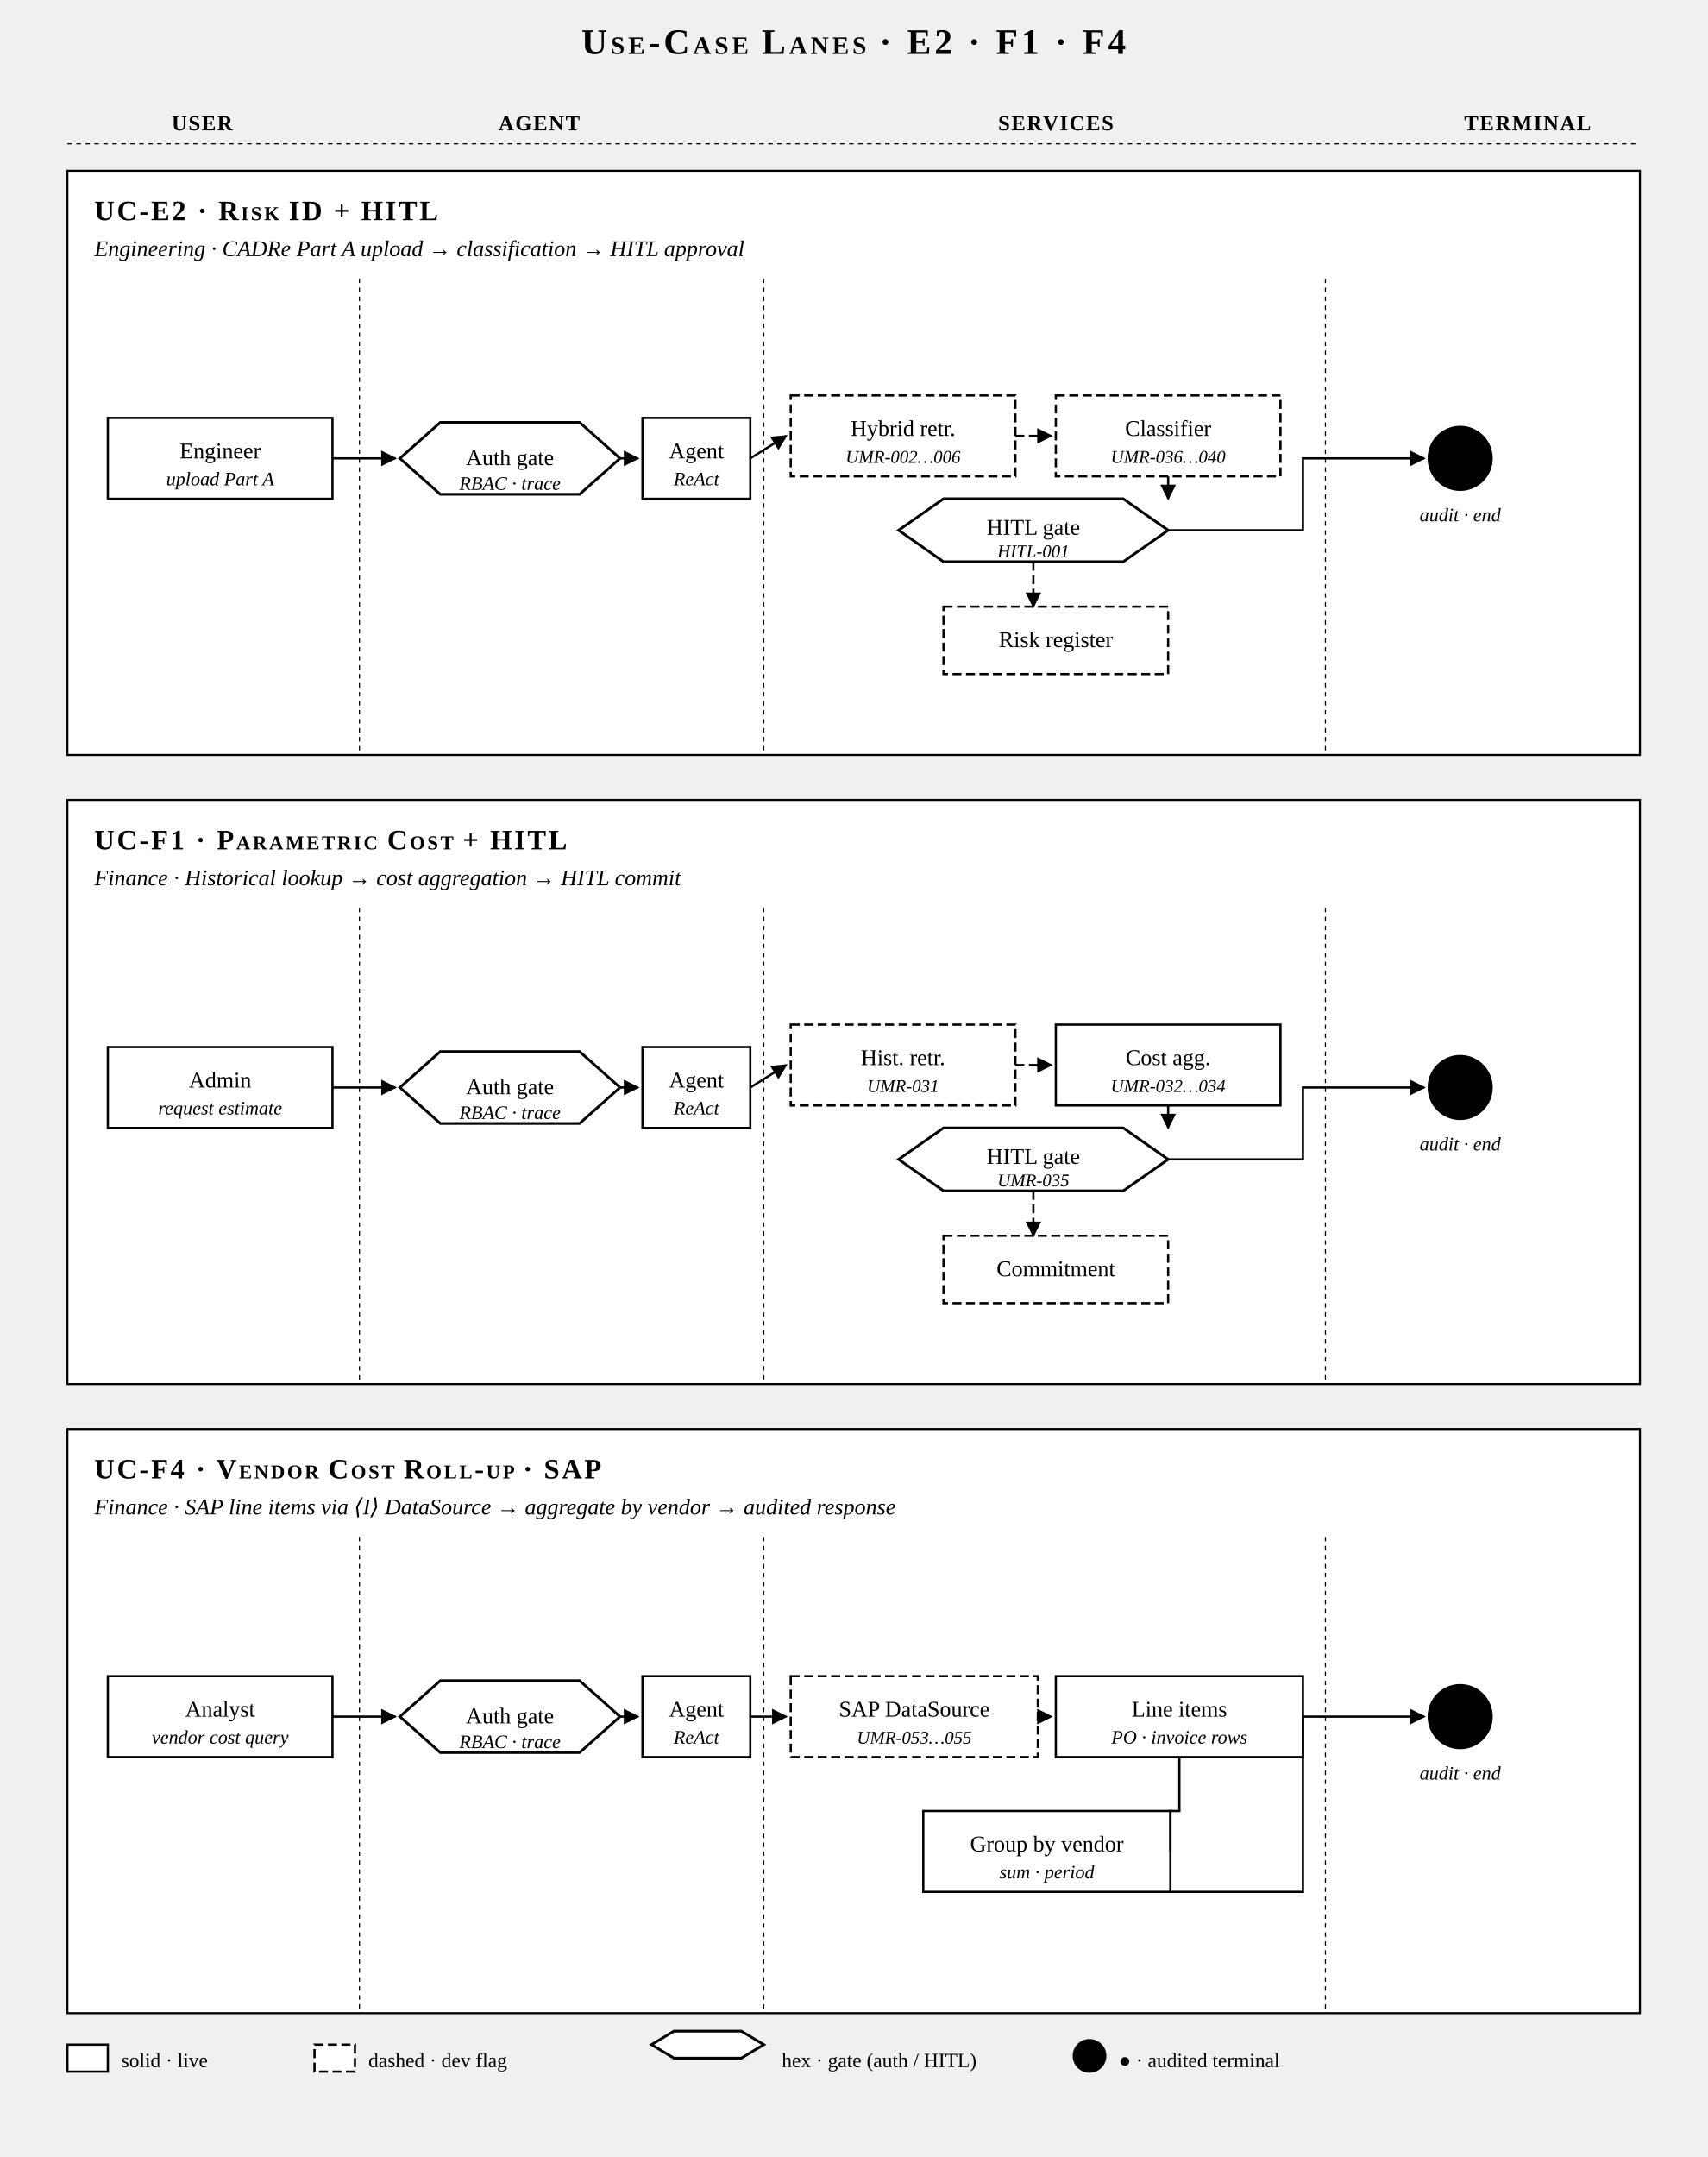
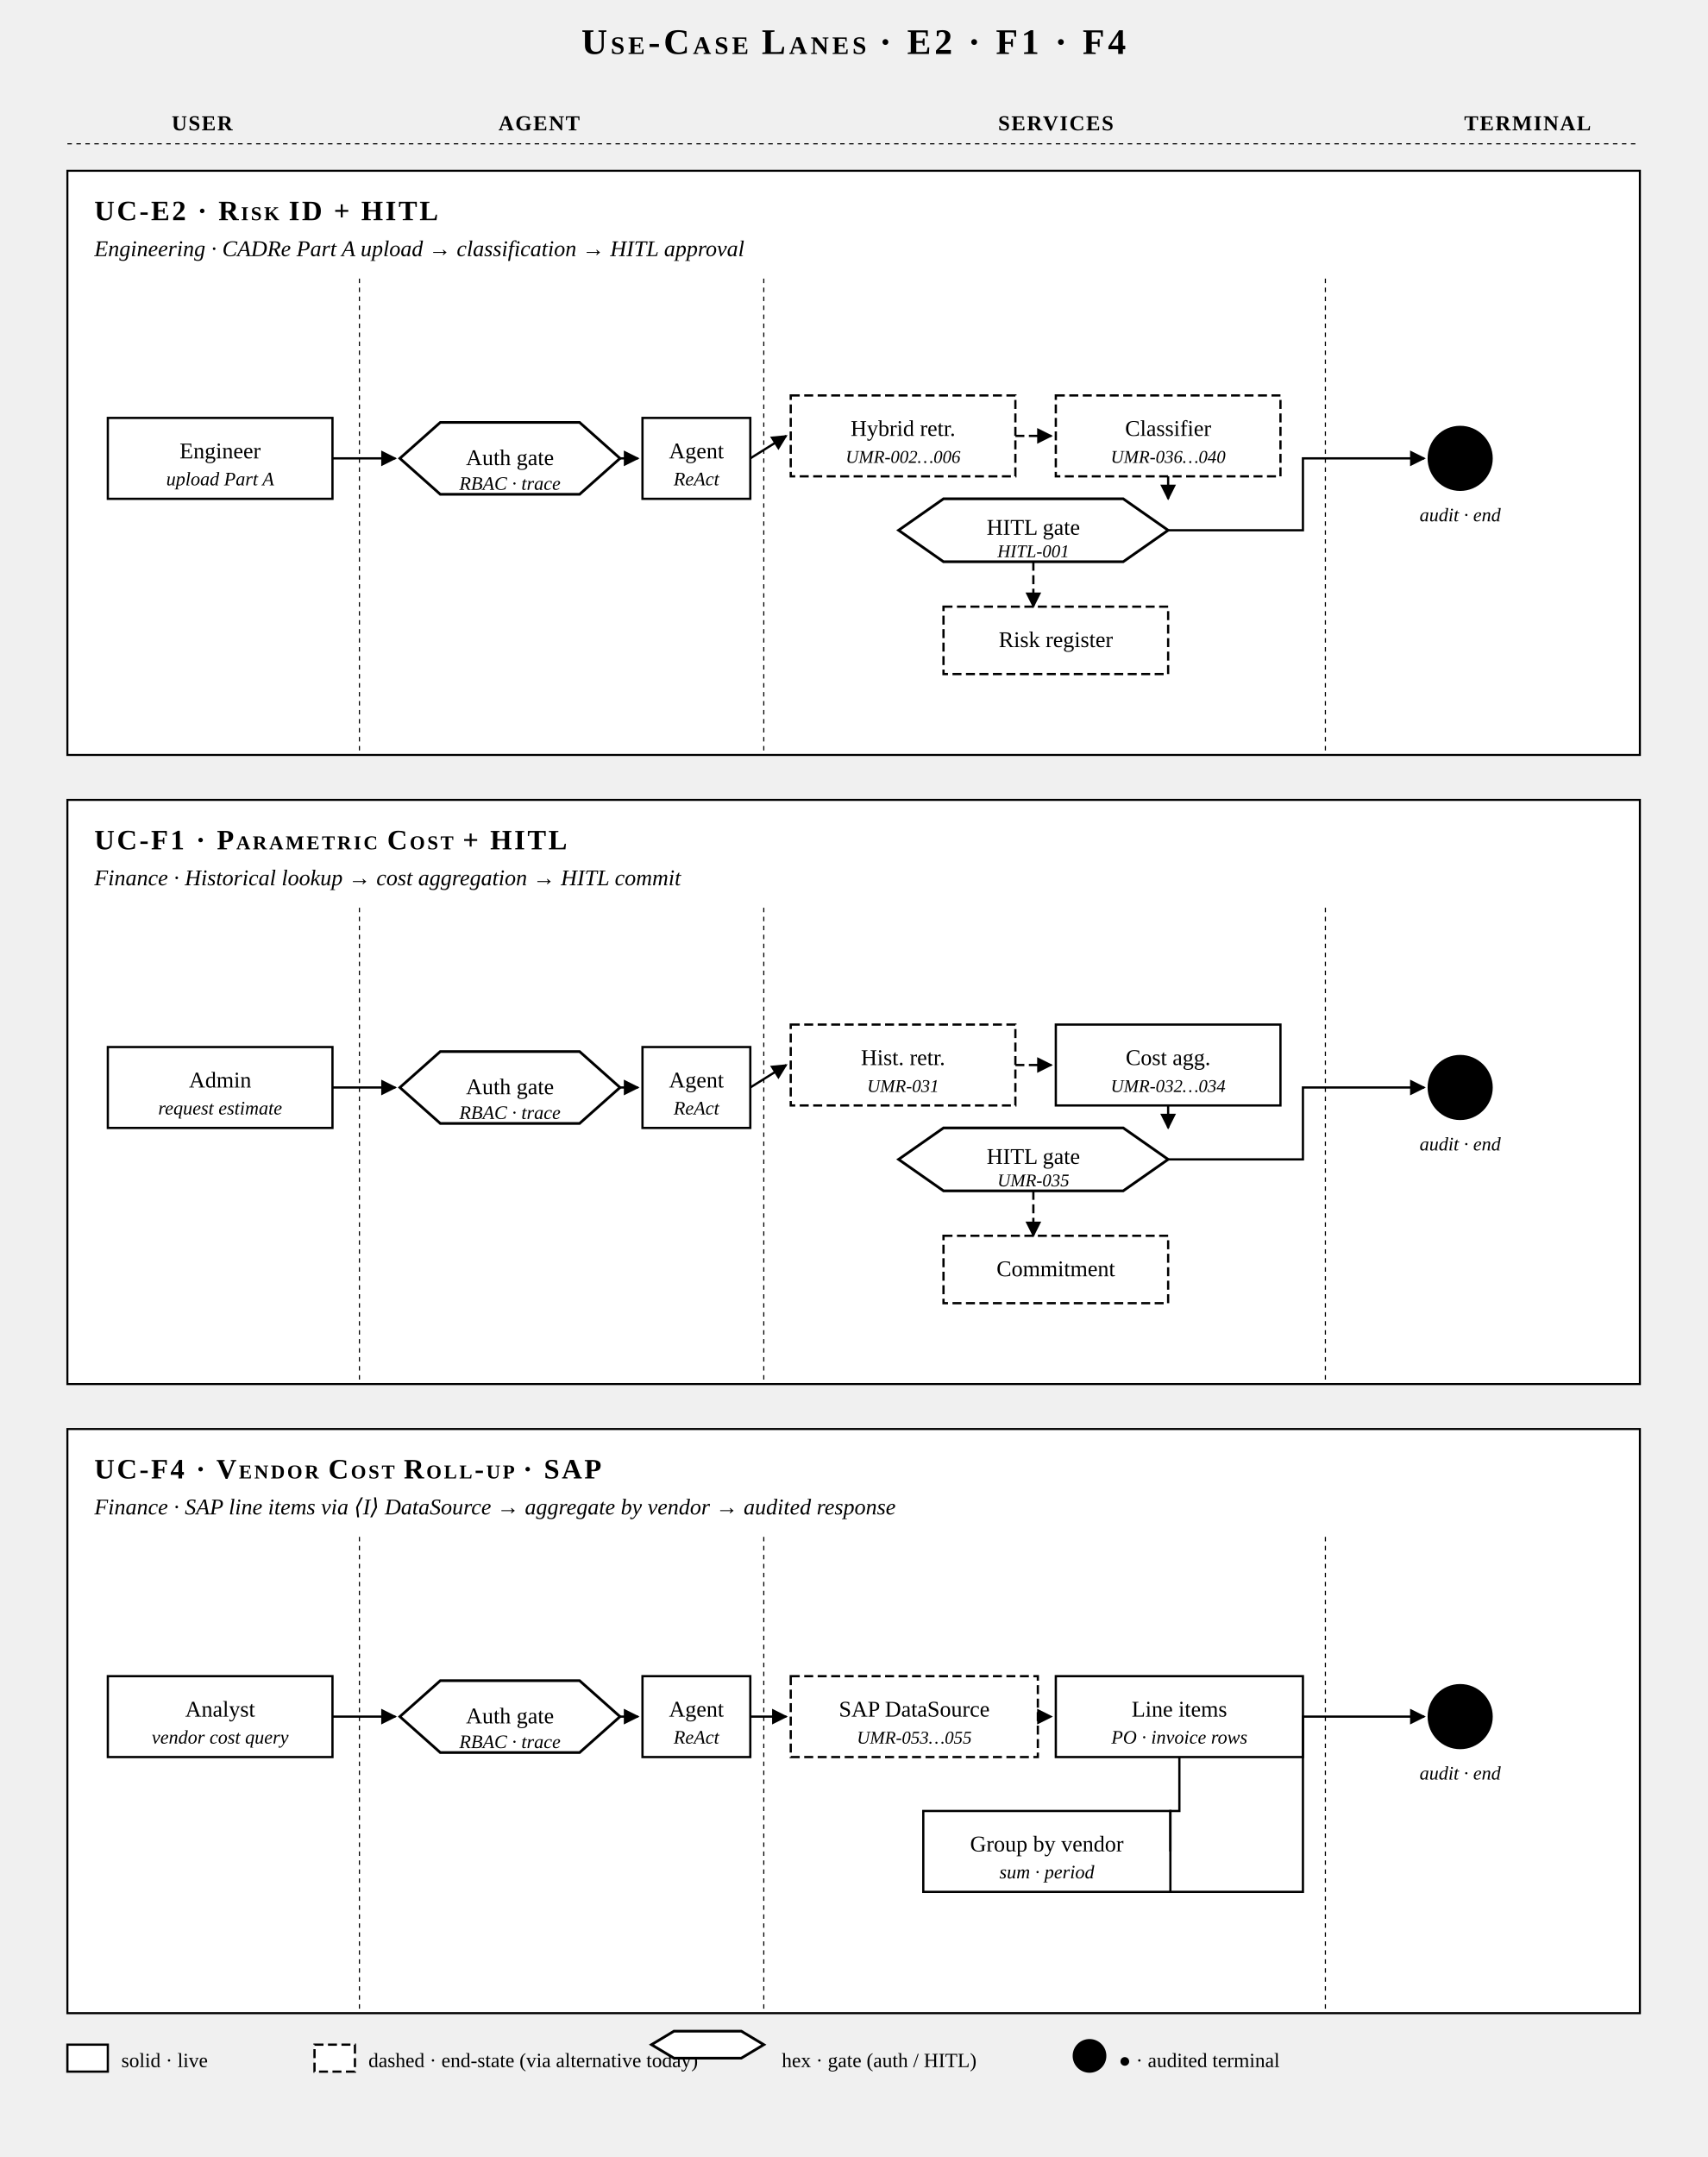
<svg xmlns="http://www.w3.org/2000/svg" viewBox="0 0 760 960" font-family="Times New Roman, Times, serif">
  <defs>
    <marker id="arrUC" viewBox="0 0 10 10" refX="9" refY="5" markerWidth="7" markerHeight="7" orient="auto-start-reverse">
      <path d="M 0 0 L 10 5 L 0 10 z" fill="#000" />
    </marker>
    <style>
      .lane-bg { fill: #ffffff; stroke: #000; stroke-width: 0.9; }
      .lane-title { font-size: 12.5px; font-weight: bold; font-variant: small-caps; letter-spacing: 1px; fill: #000; }
      .uc-sub { font-size: 10px; font-style: italic; fill: #000; }
      .lane-divider { stroke: #000; stroke-width: 0.5; stroke-dasharray: 2 2; }
      .node { fill: #fff; stroke: #000; stroke-width: 1; }
      .node-dashed { fill: #fff; stroke: #000; stroke-width: 1; stroke-dasharray: 4 2; }
      .gate { fill: #fff; stroke: #000; stroke-width: 1.2; }
      .terminal { fill: #000; stroke: #000; stroke-width: 1; }
      .lbl { font-size: 10px; fill: #000; text-anchor: middle; }
      .lbl-s { font-size: 8.5px; fill: #000; text-anchor: middle; font-style: italic; }
      .req { font-size: 8px; fill: #000; text-anchor: middle; font-style: italic; }
      .edge { stroke: #000; stroke-width: 1; fill: none; }
      .edge-dashed { stroke: #000; stroke-width: 1; fill: none; stroke-dasharray: 4 2; }
      .swim-head { font-size: 9.5px; font-weight: bold; font-variant: small-caps; letter-spacing: 0.6px; fill: #000; text-anchor: middle; }
      .title { font-size: 16px; font-weight: bold; font-variant: small-caps; letter-spacing: 1.5px; fill: #000; text-anchor: middle; }
    </style>
  </defs>
  <text x="380" y="24" class="title">Use-Case Lanes · E2 · F1 · F4</text>
  <g transform="translate(0,46)">
    <text x="90" y="12" class="swim-head">USER</text>
    <text x="240" y="12" class="swim-head">AGENT</text>
    <text x="470" y="12" class="swim-head">SERVICES</text>
    <text x="680" y="12" class="swim-head">TERMINAL</text>
    <line x1="30" y1="18" x2="730" y2="18" class="lane-divider" />
  </g>
  <g transform="translate(0,76)">
    <rect x="30" y="0" width="700" height="260" class="lane-bg" />
    <text x="42" y="22" class="lane-title">UC-E2 · Risk ID + HITL</text>
    <text x="42" y="38" class="uc-sub">Engineering · CADRe Part A upload → classification → HITL approval</text>
    <line x1="160" y1="48" x2="160" y2="260" class="lane-divider" />
    <line x1="340" y1="48" x2="340" y2="260" class="lane-divider" />
    <line x1="590" y1="48" x2="590" y2="260" class="lane-divider" />
    <rect x="48" y="110" width="100" height="36" class="node" />
    <text x="98" y="128" class="lbl">Engineer</text>
    <text x="98" y="140" class="lbl-s">upload Part A</text>
    <polygon points="178,128 196,112 258,112 276,128 258,144 196,144" class="gate" />
    <text x="227" y="131" class="lbl">Auth gate</text>
    <text x="227" y="142" class="lbl-s">RBAC · trace</text>
    <rect x="286" y="110" width="48" height="36" class="node" />
    <text x="310" y="128" class="lbl">Agent</text>
    <text x="310" y="140" class="lbl-s">ReAct</text>
    <rect x="352" y="100" width="100" height="36" class="node-dashed" />
    <text x="402" y="118" class="lbl">Hybrid retr.</text>
    <text x="402" y="130" class="req">UMR-002…006</text>
    <rect x="470" y="100" width="100" height="36" class="node-dashed" />
    <text x="520" y="118" class="lbl">Classifier</text>
    <text x="520" y="130" class="req">UMR-036…040</text>
    <polygon points="400,160 420,146 500,146 520,160 500,174 420,174" class="gate" />
    <text x="460" y="162" class="lbl">HITL gate</text>
    <text x="460" y="172" class="req">HITL-001</text>
    <rect x="420" y="194" width="100" height="30" class="node-dashed" />
    <text x="470" y="212" class="lbl">Risk register</text>
    <circle cx="650" cy="128" r="14" class="terminal" />
    <text x="650" y="131" class="lbl" fill="#fff">●</text>
    <text x="650" y="156" class="lbl-s">audit · end</text>
    <line x1="148" y1="128" x2="176" y2="128" class="edge" marker-end="url(#arrUC)" />
    <line x1="276" y1="128" x2="284" y2="128" class="edge" marker-end="url(#arrUC)" />
    <line x1="334" y1="128" x2="350" y2="118" class="edge" marker-end="url(#arrUC)" />
    <line x1="452" y1="118" x2="468" y2="118" class="edge-dashed" marker-end="url(#arrUC)" />
    <path d="M 520 136 L 520 146" class="edge-dashed" marker-end="url(#arrUC)" />
    <path d="M 460 174 L 460 194" class="edge-dashed" marker-end="url(#arrUC)" />
    <path d="M 520 160 L 580 160 L 580 128 L 634 128" class="edge" marker-end="url(#arrUC)" />
  </g>
  <g transform="translate(0,356)">
    <rect x="30" y="0" width="700" height="260" class="lane-bg" />
    <text x="42" y="22" class="lane-title">UC-F1 · Parametric Cost + HITL</text>
    <text x="42" y="38" class="uc-sub">Finance · Historical lookup → cost aggregation → HITL commit</text>
    <line x1="160" y1="48" x2="160" y2="260" class="lane-divider" />
    <line x1="340" y1="48" x2="340" y2="260" class="lane-divider" />
    <line x1="590" y1="48" x2="590" y2="260" class="lane-divider" />
    <rect x="48" y="110" width="100" height="36" class="node" />
    <text x="98" y="128" class="lbl">Admin</text>
    <text x="98" y="140" class="lbl-s">request estimate</text>
    <polygon points="178,128 196,112 258,112 276,128 258,144 196,144" class="gate" />
    <text x="227" y="131" class="lbl">Auth gate</text>
    <text x="227" y="142" class="lbl-s">RBAC · trace</text>
    <rect x="286" y="110" width="48" height="36" class="node" />
    <text x="310" y="128" class="lbl">Agent</text>
    <text x="310" y="140" class="lbl-s">ReAct</text>
    <rect x="352" y="100" width="100" height="36" class="node-dashed" />
    <text x="402" y="118" class="lbl">Hist. retr.</text>
    <text x="402" y="130" class="req">UMR-031</text>
    <rect x="470" y="100" width="100" height="36" class="node" />
    <text x="520" y="118" class="lbl">Cost agg.</text>
    <text x="520" y="130" class="req">UMR-032…034</text>
    <polygon points="400,160 420,146 500,146 520,160 500,174 420,174" class="gate" />
    <text x="460" y="162" class="lbl">HITL gate</text>
    <text x="460" y="172" class="req">UMR-035</text>
    <rect x="420" y="194" width="100" height="30" class="node-dashed" />
    <text x="470" y="212" class="lbl">Commitment</text>
    <circle cx="650" cy="128" r="14" class="terminal" />
    <text x="650" y="131" class="lbl" fill="#fff">●</text>
    <text x="650" y="156" class="lbl-s">audit · end</text>
    <line x1="148" y1="128" x2="176" y2="128" class="edge" marker-end="url(#arrUC)" />
    <line x1="276" y1="128" x2="284" y2="128" class="edge" marker-end="url(#arrUC)" />
    <line x1="334" y1="128" x2="350" y2="118" class="edge" marker-end="url(#arrUC)" />
    <line x1="452" y1="118" x2="468" y2="118" class="edge-dashed" marker-end="url(#arrUC)" />
    <path d="M 520 136 L 520 146" class="edge" marker-end="url(#arrUC)" />
    <path d="M 460 174 L 460 194" class="edge-dashed" marker-end="url(#arrUC)" />
    <path d="M 520 160 L 580 160 L 580 128 L 634 128" class="edge" marker-end="url(#arrUC)" />
  </g>
  <g transform="translate(0,636)">
    <rect x="30" y="0" width="700" height="260" class="lane-bg" />
    <text x="42" y="22" class="lane-title">UC-F4 · Vendor Cost Roll-up · SAP</text>
    <text x="42" y="38" class="uc-sub">Finance · SAP line items via ⟨I⟩ DataSource → aggregate by vendor → audited response</text>
    <line x1="160" y1="48" x2="160" y2="260" class="lane-divider" />
    <line x1="340" y1="48" x2="340" y2="260" class="lane-divider" />
    <line x1="590" y1="48" x2="590" y2="260" class="lane-divider" />
    <rect x="48" y="110" width="100" height="36" class="node" />
    <text x="98" y="128" class="lbl">Analyst</text>
    <text x="98" y="140" class="lbl-s">vendor cost query</text>
    <polygon points="178,128 196,112 258,112 276,128 258,144 196,144" class="gate" />
    <text x="227" y="131" class="lbl">Auth gate</text>
    <text x="227" y="142" class="lbl-s">RBAC · trace</text>
    <rect x="286" y="110" width="48" height="36" class="node" />
    <text x="310" y="128" class="lbl">Agent</text>
    <text x="310" y="140" class="lbl-s">ReAct</text>
    <rect x="352" y="110" width="110" height="36" class="node-dashed" />
    <text x="407" y="128" class="lbl">SAP DataSource</text>
    <text x="407" y="140" class="req">UMR-053…055</text>
    <rect x="470" y="110" width="110" height="36" class="node" />
    <text x="525" y="128" class="lbl">Line items</text>
    <text x="525" y="140" class="lbl-s">PO · invoice rows</text>
    <rect x="411" y="170" width="110" height="36" class="node" />
    <text x="466" y="188" class="lbl">Group by vendor</text>
    <text x="466" y="200" class="lbl-s">sum · period</text>
    <circle cx="650" cy="128" r="14" class="terminal" />
    <text x="650" y="131" class="lbl" fill="#fff">●</text>
    <text x="650" y="156" class="lbl-s">audit · end</text>
    <line x1="148" y1="128" x2="176" y2="128" class="edge" marker-end="url(#arrUC)" />
    <line x1="276" y1="128" x2="284" y2="128" class="edge" marker-end="url(#arrUC)" />
    <line x1="334" y1="128" x2="350" y2="128" class="edge" marker-end="url(#arrUC)" />
    <line x1="462" y1="128" x2="468" y2="128" class="edge-dashed" marker-end="url(#arrUC)" />
    <path d="M 525 146 L 525 170 L 521 170 L 521 188" class="edge" />
    <path d="M 521 206 L 580 206 L 580 128 L 634 128" class="edge" marker-end="url(#arrUC)" />
  </g>
  <g transform="translate(30,920)">
    <rect x="0" y="-10" width="18" height="12" class="node" />
    <text x="24" y="0" font-size="9">solid · live</text>
    <rect x="110" y="-10" width="18" height="12" class="node-dashed" />
-     <text x="134" y="0" font-size="9">dashed · dev flag</text>
+     <text x="134" y="0" font-size="9">dashed · end-state (via alternative today)</text>
    <polygon points="260,-10 270,-16 300,-16 310,-10 300,-4 270,-4" class="gate" />
    <text x="318" y="0" font-size="9">hex · gate (auth / HITL)</text>
    <circle cx="455" cy="-5" r="7" class="terminal" />
    <text x="468" y="0" font-size="9">● · audited terminal</text>
  </g>
</svg>
